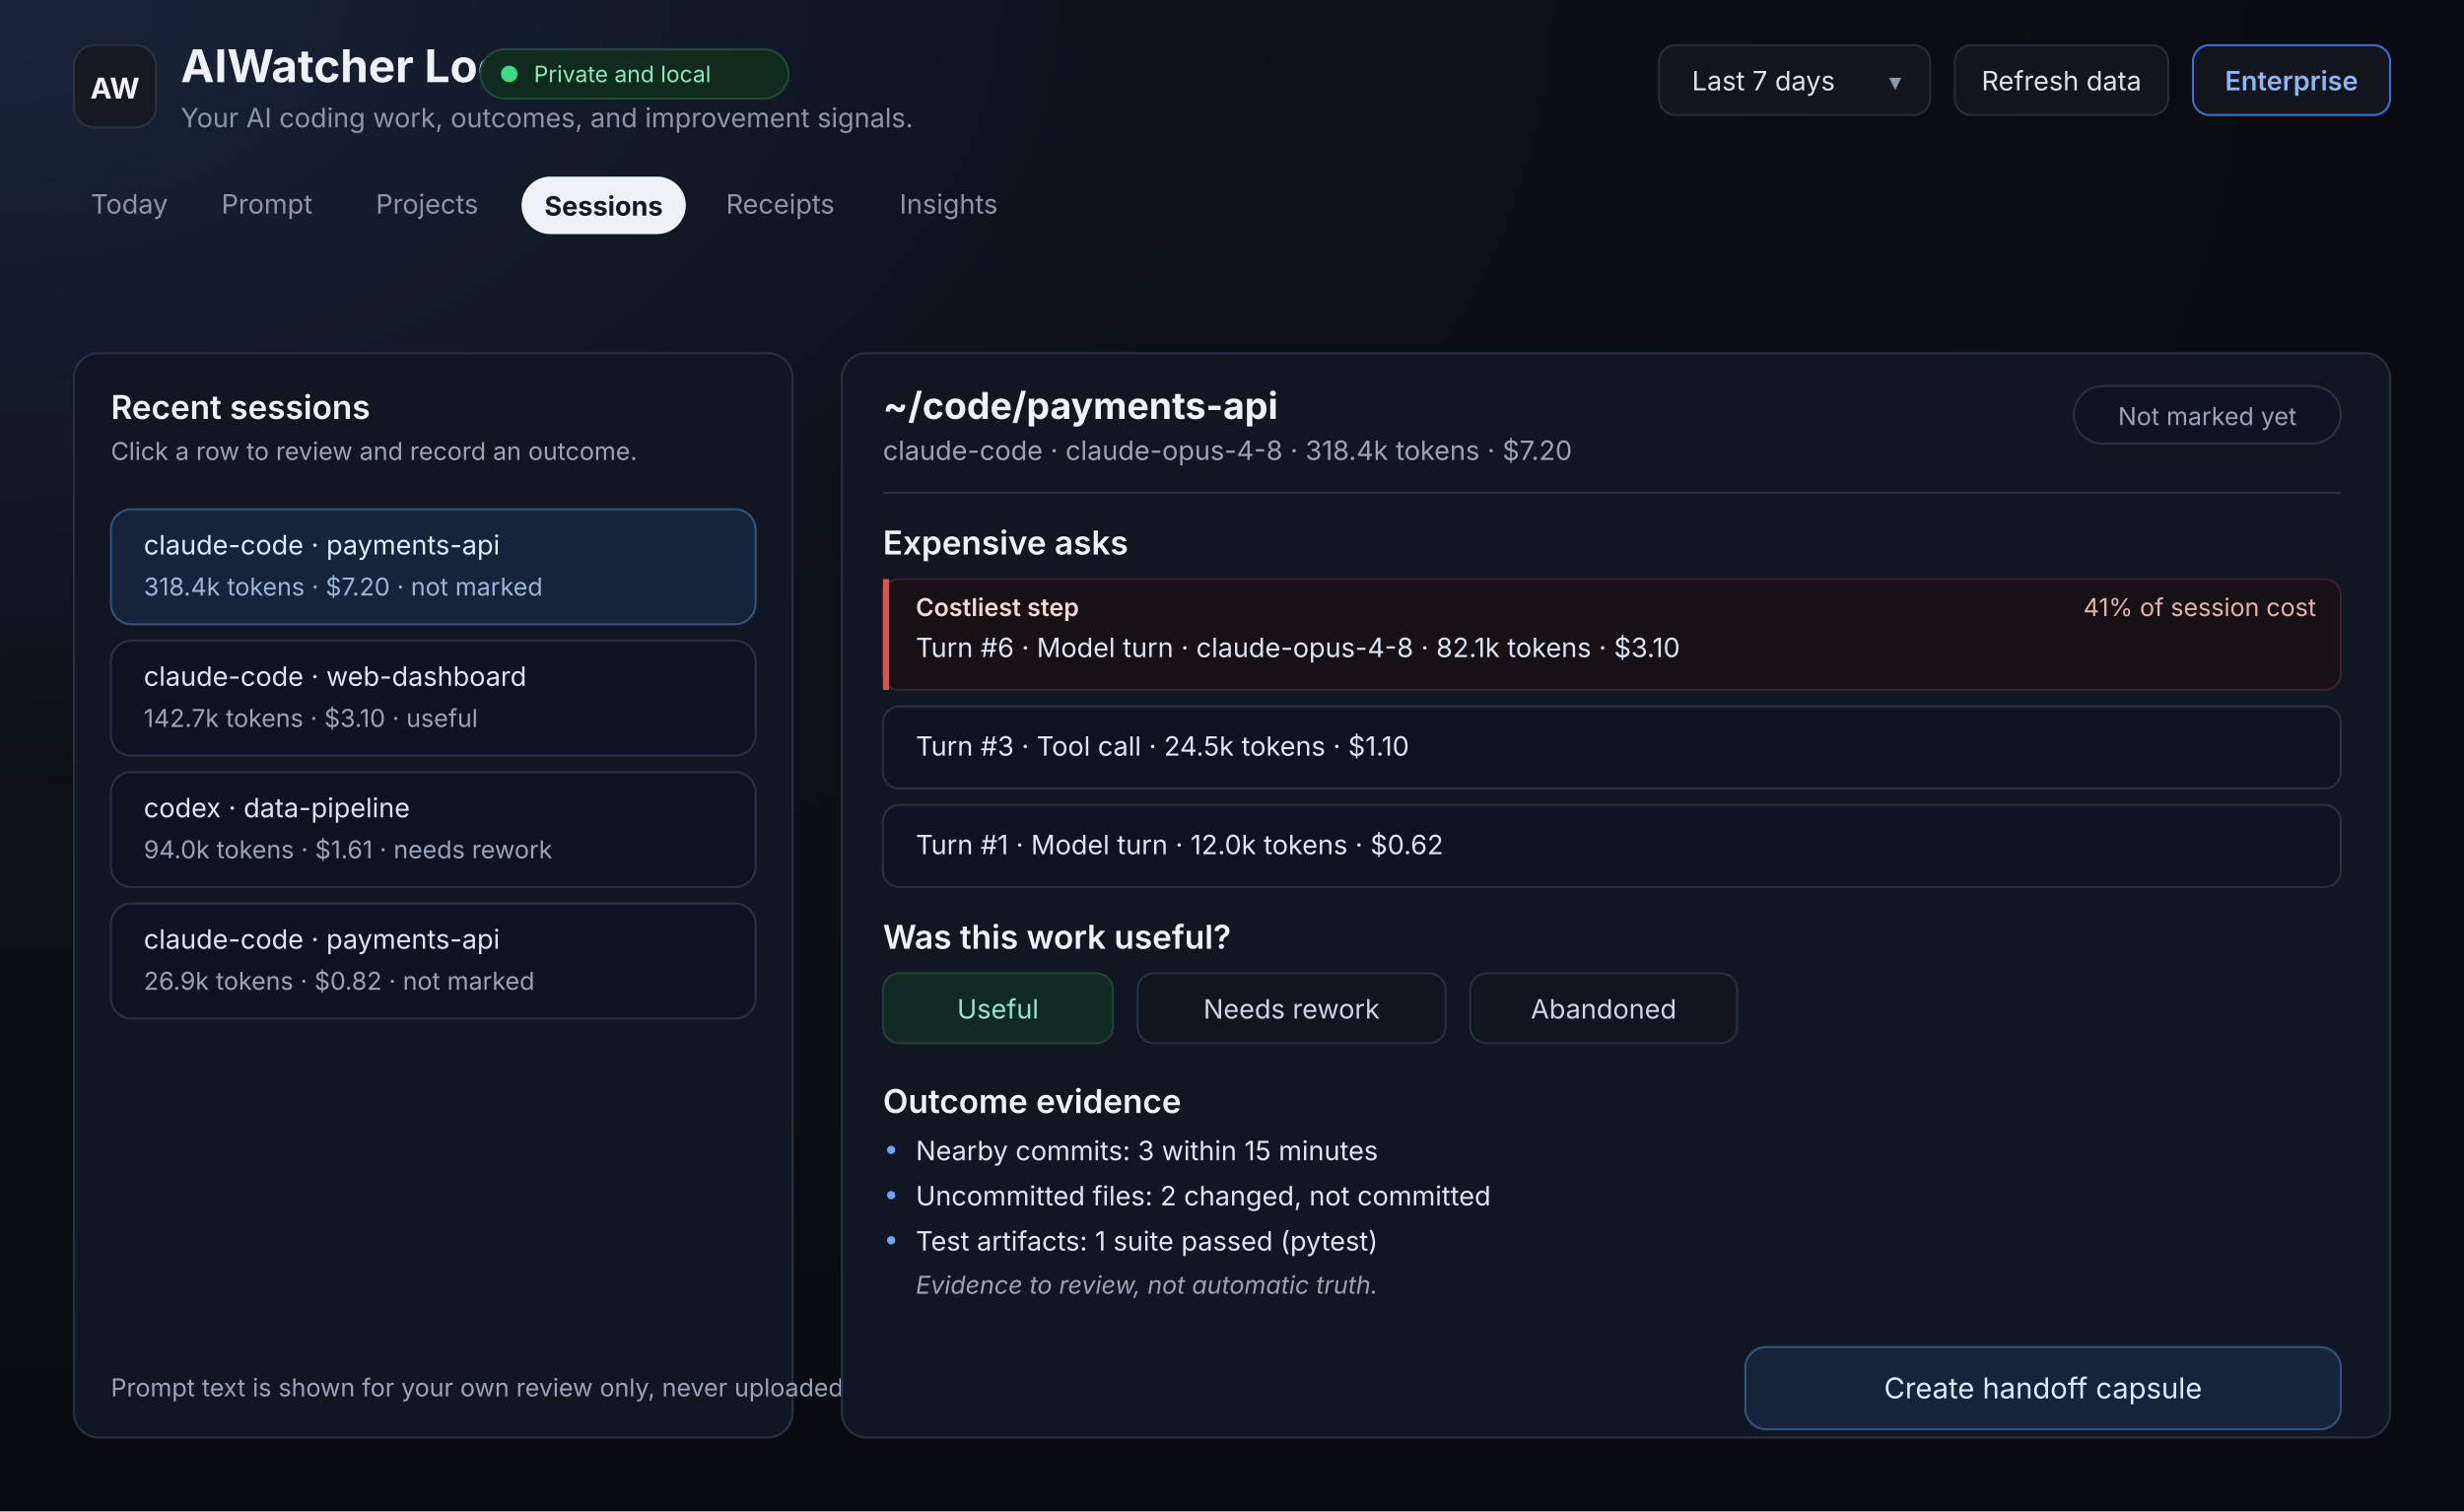
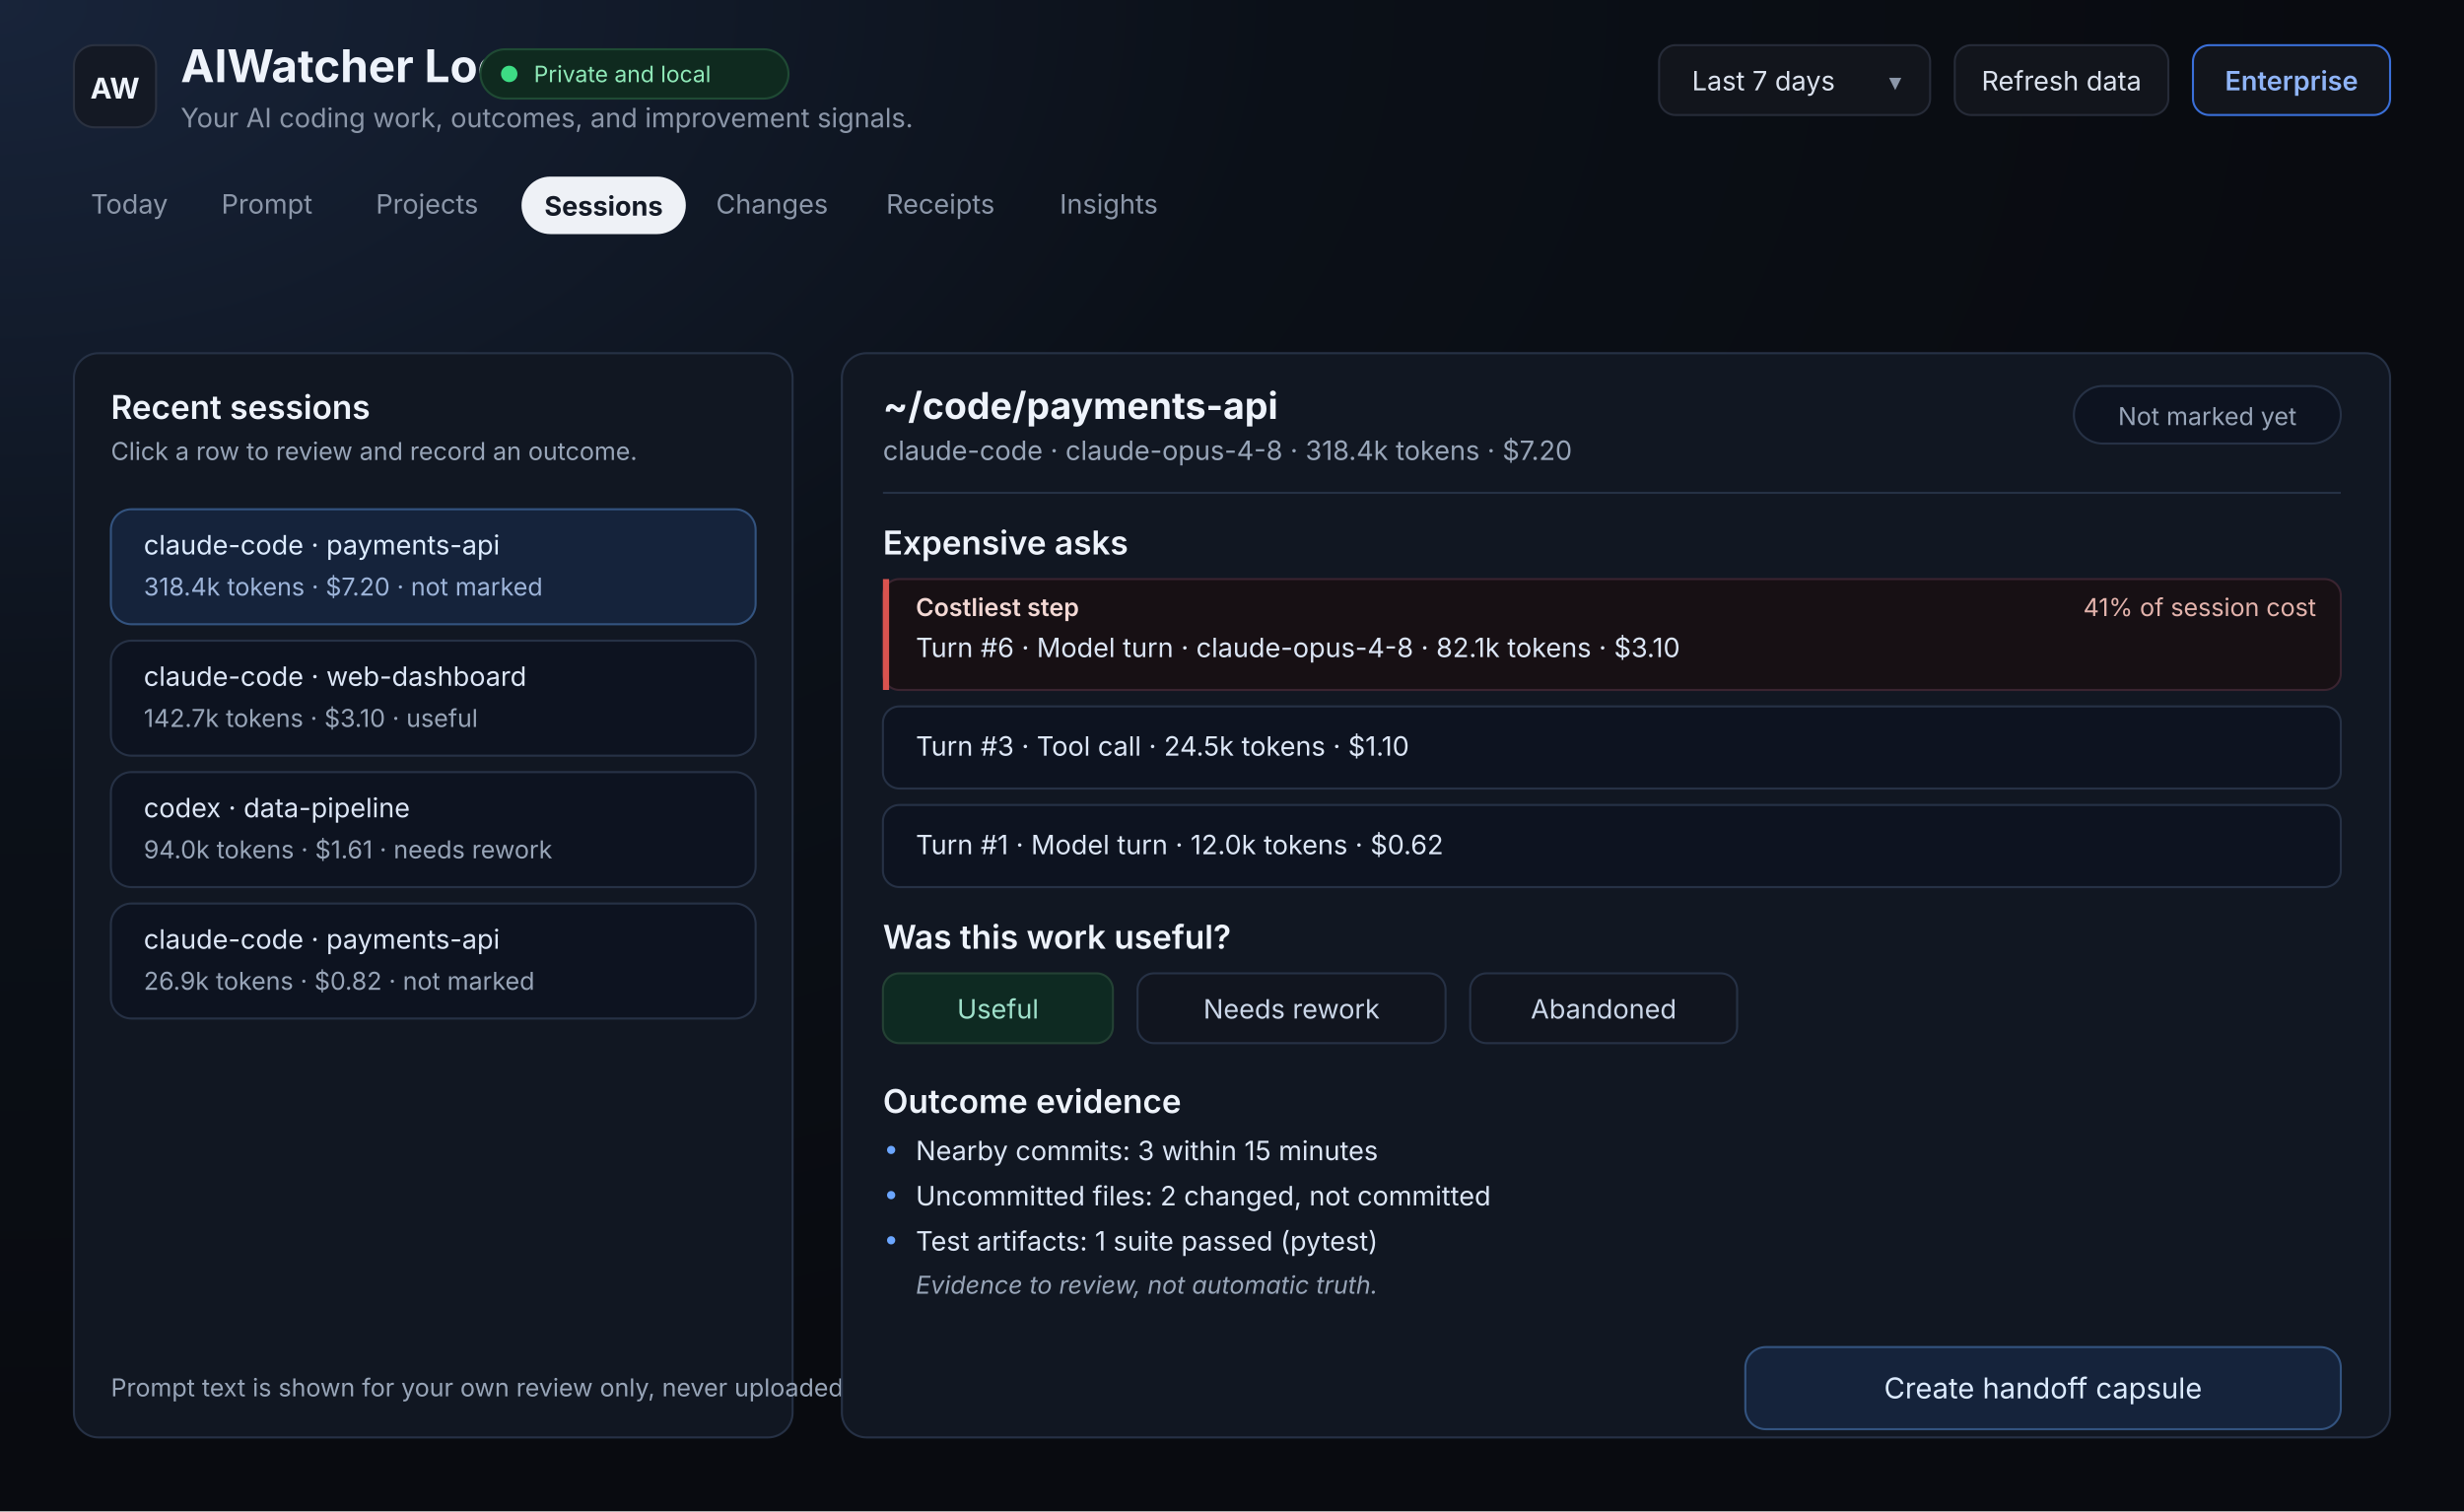
<svg xmlns="http://www.w3.org/2000/svg" viewBox="0 0 1200 736" font-family="'Inter','Segoe UI',system-ui,-apple-system,sans-serif" role="img" aria-labelledby="t-sessions d-sessions">
  <defs>
    <radialGradient id="bg-sessions" cx="0%" cy="0%" r="95%">
      <stop offset="0" stop-color="#18243a" />
      <stop offset="0.55" stop-color="#0b1018" />
      <stop offset="1" stop-color="#090b10" />
    </radialGradient>
  </defs>
  <rect width="1200" height="736" fill="url(#bg-sessions)" />
  <rect x="36" y="22" width="40" height="40" rx="10" fill="#141924" stroke="#2a3140" />
  <text x="56" y="48" font-size="14" font-weight="700" fill="#eef3fb" text-anchor="middle">AW</text>
  <text x="88" y="40" font-size="22" font-weight="700" fill="#eef3fb">AIWatcher Local</text>
  <rect x="234" y="24" width="150" height="24" rx="12" fill="#0f2a1f" stroke="#1f4a34" />
  <circle cx="248" cy="36" r="4" fill="#3ddc84" />
  <text x="260" y="40" font-size="11" fill="#8fe9b8">Private and local</text>
  <text x="88" y="62" font-size="13" fill="#8b96a8">Your AI coding work, outcomes, and improvement signals.</text>
  <rect x="808" y="22" width="132" height="34" rx="8" fill="#12151c" stroke="#262b38" />
  <text x="824" y="44" font-size="13" fill="#dbe2ee">Last 7 days</text>
  <text x="926" y="44" font-size="12" fill="#8b96a8" text-anchor="end">▾</text>
  <rect x="952" y="22" width="104" height="34" rx="8" fill="#12151c" stroke="#262b38" />
  <text x="1004" y="44" font-size="13" fill="#dbe2ee" text-anchor="middle">Refresh data</text>
  <rect x="1068" y="22" width="96" height="34" rx="8" fill="#12151c" stroke="#3a6fd8" />
  <text x="1116" y="44" font-size="13" font-weight="600" fill="#8fb4f7" text-anchor="middle">Enterprise</text>
  <g font-size="13">
    <text x="63" y="104" fill="#8b96a8" text-anchor="middle">Today</text>
    <text x="130" y="104" fill="#8b96a8" text-anchor="middle">Prompt</text>
    <text x="208" y="104" fill="#8b96a8" text-anchor="middle">Projects</text>
    <rect x="254" y="86" width="80" height="28" rx="14" fill="#eef1f6" />
    <text x="294" y="105" fill="#141a26" font-weight="700" text-anchor="middle">Sessions</text>
-     <text x="380" y="104" fill="#8b96a8" text-anchor="middle">Receipts</text>
-     <text x="462" y="104" fill="#8b96a8" text-anchor="middle">Insights</text>
+     <text x="376" y="104" fill="#8b96a8" text-anchor="middle">Changes</text>
+     <text x="458" y="104" fill="#8b96a8" text-anchor="middle">Receipts</text>
+     <text x="540" y="104" fill="#8b96a8" text-anchor="middle">Insights</text>
  </g>
  <rect x="36" y="172" width="350" height="528" rx="12" fill="#111722" stroke="#263145" />
  <text x="54" y="204" font-size="16" font-weight="600" fill="#eef3fb">Recent sessions</text>
  <text x="54" y="224" font-size="12" fill="#98a5b8">Click a row to review and record an outcome.</text>
  <rect x="54" y="248" width="314" height="56" rx="10" fill="#15233b" stroke="#33537f" />
  <text x="70" y="270" font-size="13" fill="#dcebff">claude-code · payments-api</text>
  <text x="70" y="290" font-size="12" fill="#9db4d9">318.4k tokens · $7.20 · not marked</text>
  <rect x="54" y="312" width="314" height="56" rx="10" fill="#0d1320" stroke="#263145" />
  <text x="70" y="334" font-size="13" fill="#dce6f6">claude-code · web-dashboard</text>
  <text x="70" y="354" font-size="12" fill="#98a5b8">142.7k tokens · $3.10 · useful</text>
  <rect x="54" y="376" width="314" height="56" rx="10" fill="#0d1320" stroke="#263145" />
  <text x="70" y="398" font-size="13" fill="#dce6f6">codex · data-pipeline</text>
  <text x="70" y="418" font-size="12" fill="#98a5b8">94.0k tokens · $1.61 · needs rework</text>
  <rect x="54" y="440" width="314" height="56" rx="10" fill="#0d1320" stroke="#263145" />
  <text x="70" y="462" font-size="13" fill="#dce6f6">claude-code · payments-api</text>
  <text x="70" y="482" font-size="12" fill="#98a5b8">26.9k tokens · $0.82 · not marked</text>
  <text x="54" y="680" font-size="12" fill="#98a5b8">Prompt text is shown for your own review only, never uploaded.</text>
  <rect x="410" y="172" width="754" height="528" rx="12" fill="#111722" stroke="#263145" />
  <text x="430" y="204" font-size="18" font-weight="700" fill="#eef3fb">~/code/payments-api</text>
  <text x="430" y="224" font-size="13" fill="#98a5b8">claude-code · claude-opus-4-8 · 318.4k tokens · $7.20</text>
  <rect x="1010" y="188" width="130" height="28" rx="14" fill="#0d1320" stroke="#263145" />
  <text x="1075" y="207" font-size="12" fill="#98a5b8" text-anchor="middle">Not marked yet</text>
  <line x1="430" y1="240" x2="1140" y2="240" stroke="#263145" />
  <text x="430" y="270" font-size="16" font-weight="600" fill="#eef3fb">Expensive asks</text>
  <rect x="430" y="282" width="710" height="54" rx="8" fill="#171014" stroke="#3a2430" />
  <rect x="430" y="282" width="3" height="54" fill="#d9534f" />
  <text x="446" y="300" font-size="12" font-weight="600" fill="#f3d8d4">Costliest step</text>
  <text x="1128" y="300" font-size="12" fill="#e3b3ac" text-anchor="end">41% of session cost</text>
  <text x="446" y="320" font-size="13" fill="#dce6f6">Turn #6 · Model turn · claude-opus-4-8 · 82.1k tokens · $3.10</text>
  <rect x="430" y="344" width="710" height="40" rx="8" fill="#0d1320" stroke="#263145" />
  <text x="446" y="368" font-size="13" fill="#dce6f6">Turn #3 · Tool call · 24.5k tokens · $1.10</text>
  <rect x="430" y="392" width="710" height="40" rx="8" fill="#0d1320" stroke="#263145" />
  <text x="446" y="416" font-size="13" fill="#dce6f6">Turn #1 · Model turn · 12.0k tokens · $0.62</text>
  <text x="430" y="462" font-size="16" font-weight="600" fill="#eef3fb">Was this work useful?</text>
  <rect x="430" y="474" width="112" height="34" rx="8" fill="#0e2a22" stroke="#244134" />
  <text x="486" y="496" font-size="13" fill="#9fe1cb" text-anchor="middle">Useful</text>
  <rect x="554" y="474" width="150" height="34" rx="8" fill="#11151f" stroke="#263145" />
  <text x="629" y="496" font-size="13" fill="#cbd7e9" text-anchor="middle">Needs rework</text>
  <rect x="716" y="474" width="130" height="34" rx="8" fill="#11151f" stroke="#263145" />
  <text x="781" y="496" font-size="13" fill="#cbd7e9" text-anchor="middle">Abandoned</text>
  <text x="430" y="542" font-size="16" font-weight="600" fill="#eef3fb">Outcome evidence</text>
  <circle cx="434" cy="560" r="2" fill="#6ba6ff" />
  <text x="446" y="565" font-size="13" fill="#dce6f6">Nearby commits: 3 within 15 minutes</text>
  <circle cx="434" cy="582" r="2" fill="#6ba6ff" />
  <text x="446" y="587" font-size="13" fill="#dce6f6">Uncommitted files: 2 changed, not committed</text>
  <circle cx="434" cy="604" r="2" fill="#6ba6ff" />
  <text x="446" y="609" font-size="13" fill="#dce6f6">Test artifacts: 1 suite passed (pytest)</text>
  <text x="446" y="630" font-size="12" fill="#98a5b8" font-style="italic">Evidence to review, not automatic truth.</text>
  <rect x="850" y="656" width="290" height="40" rx="10" fill="#15233b" stroke="#33537f" />
  <text x="995" y="681" font-size="14" fill="#dcebff" text-anchor="middle">Create handoff capsule</text>
</svg>
